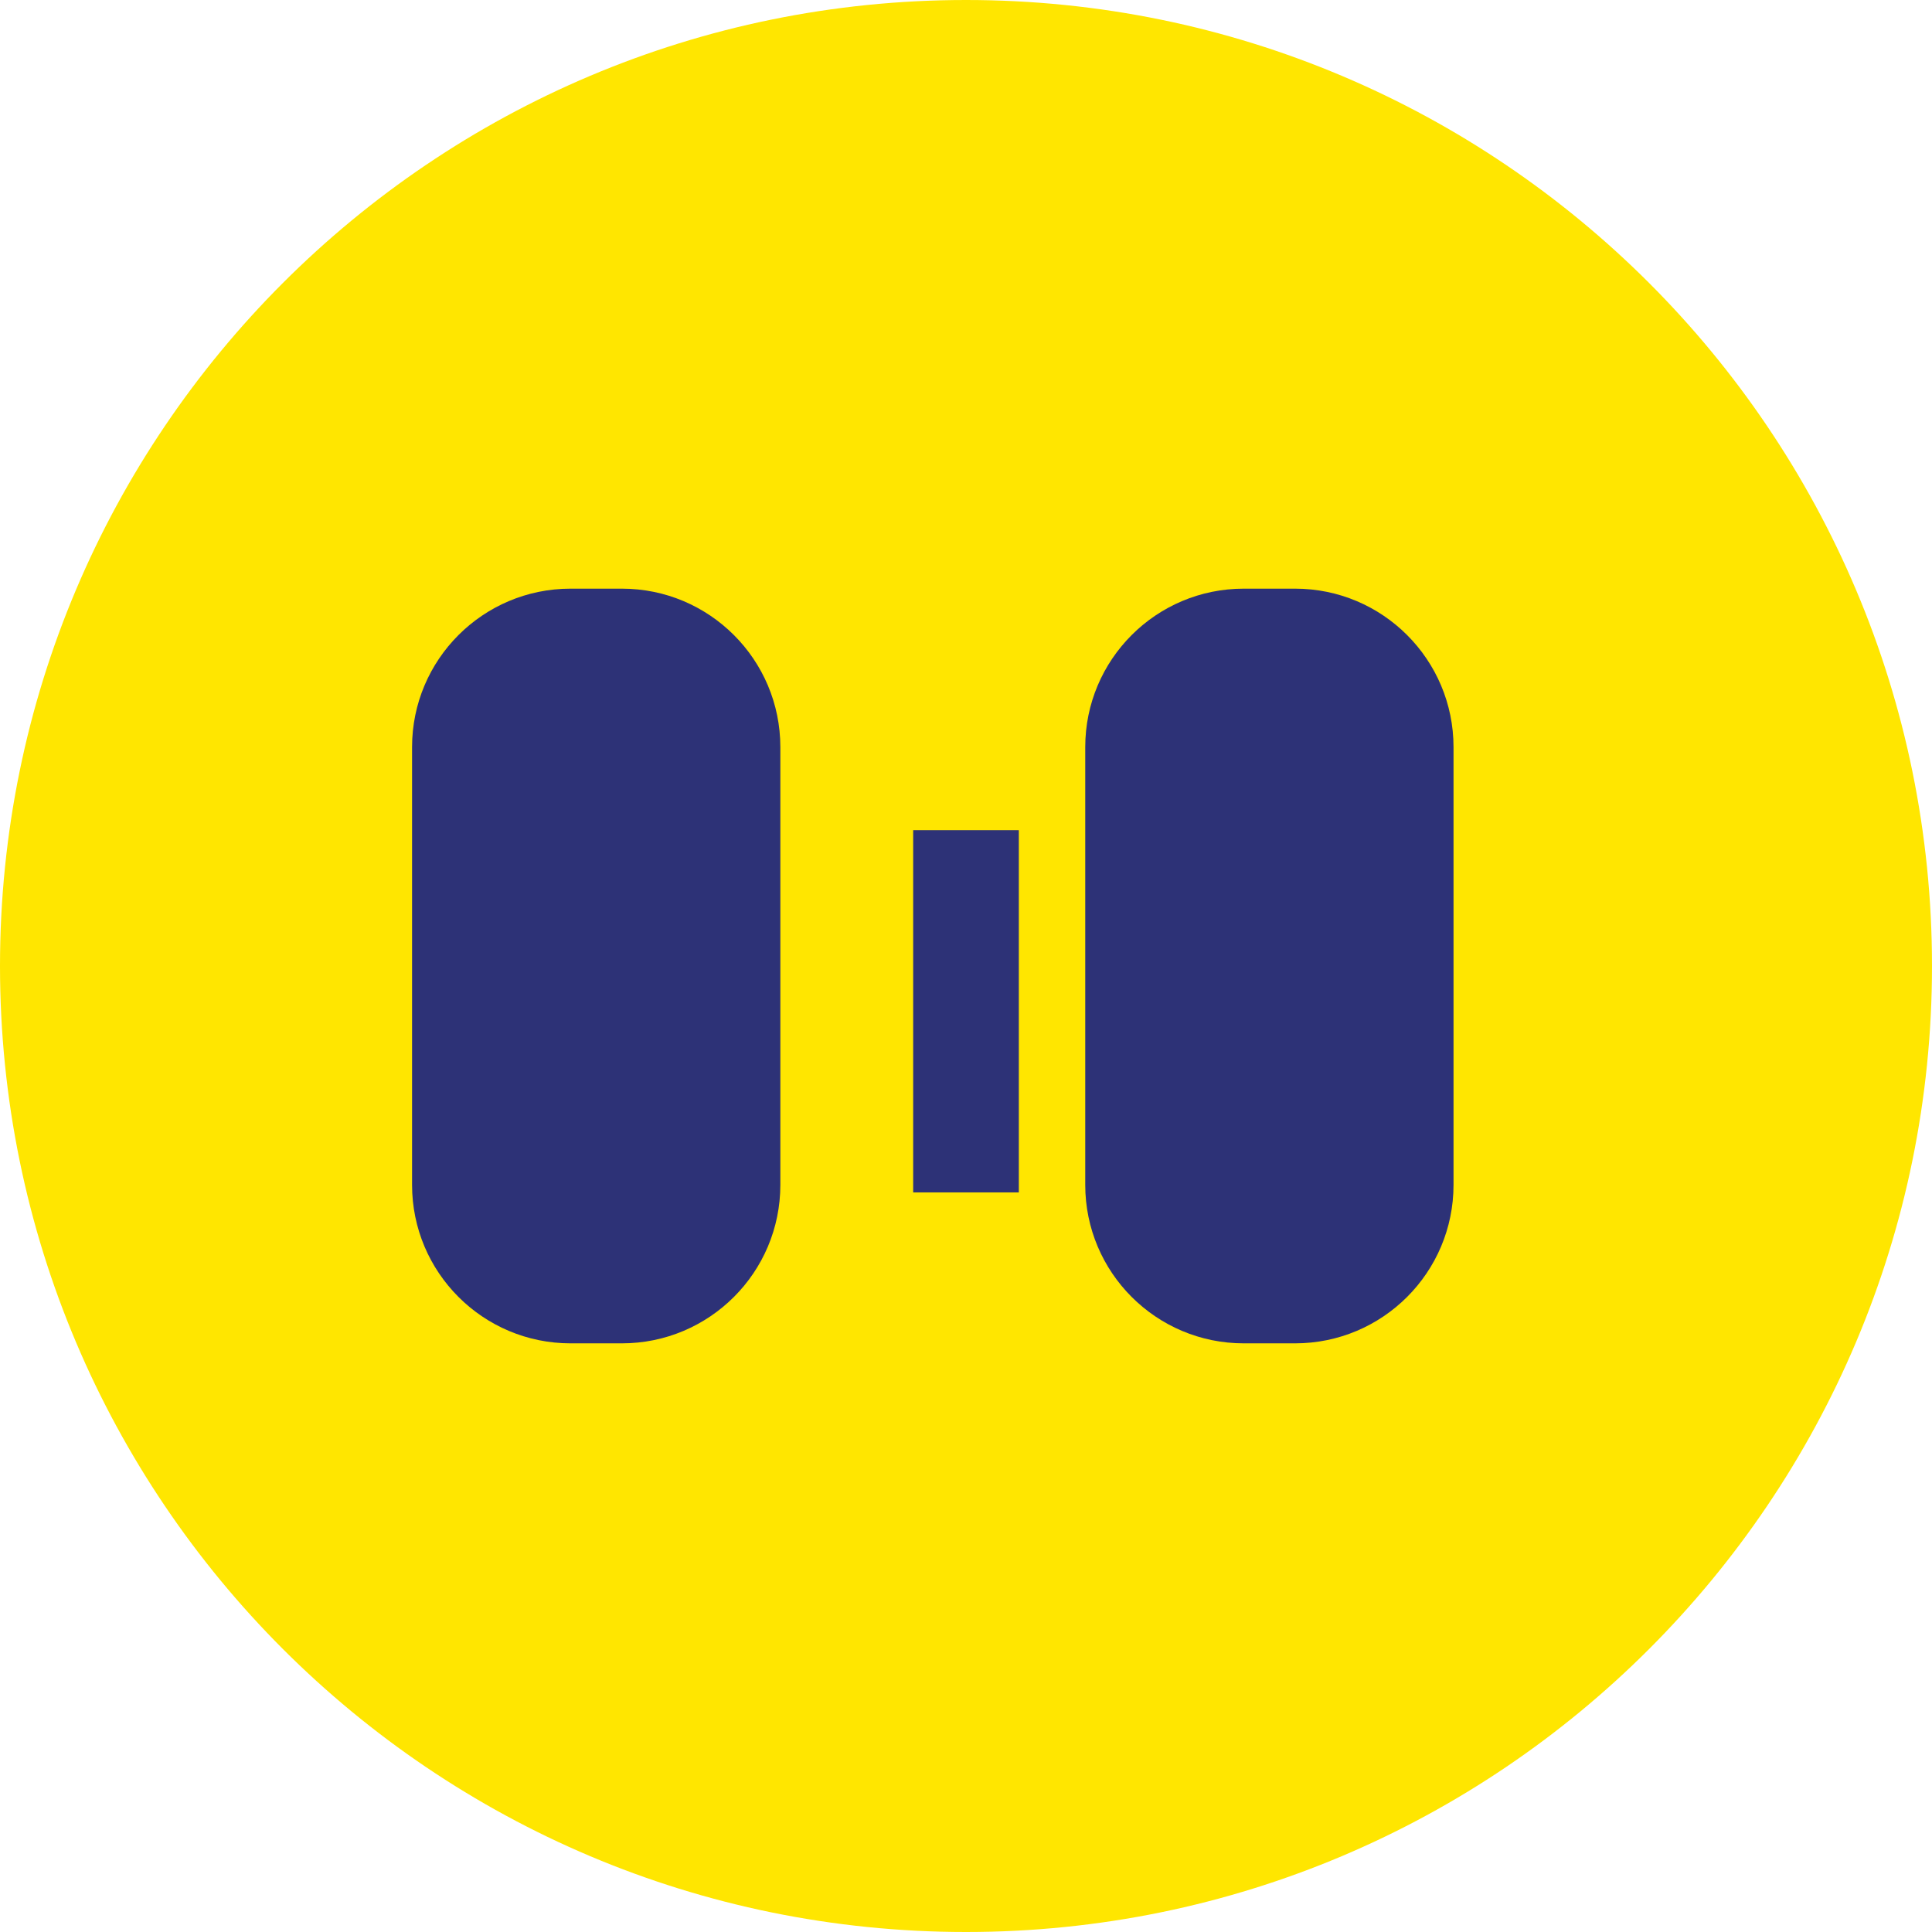
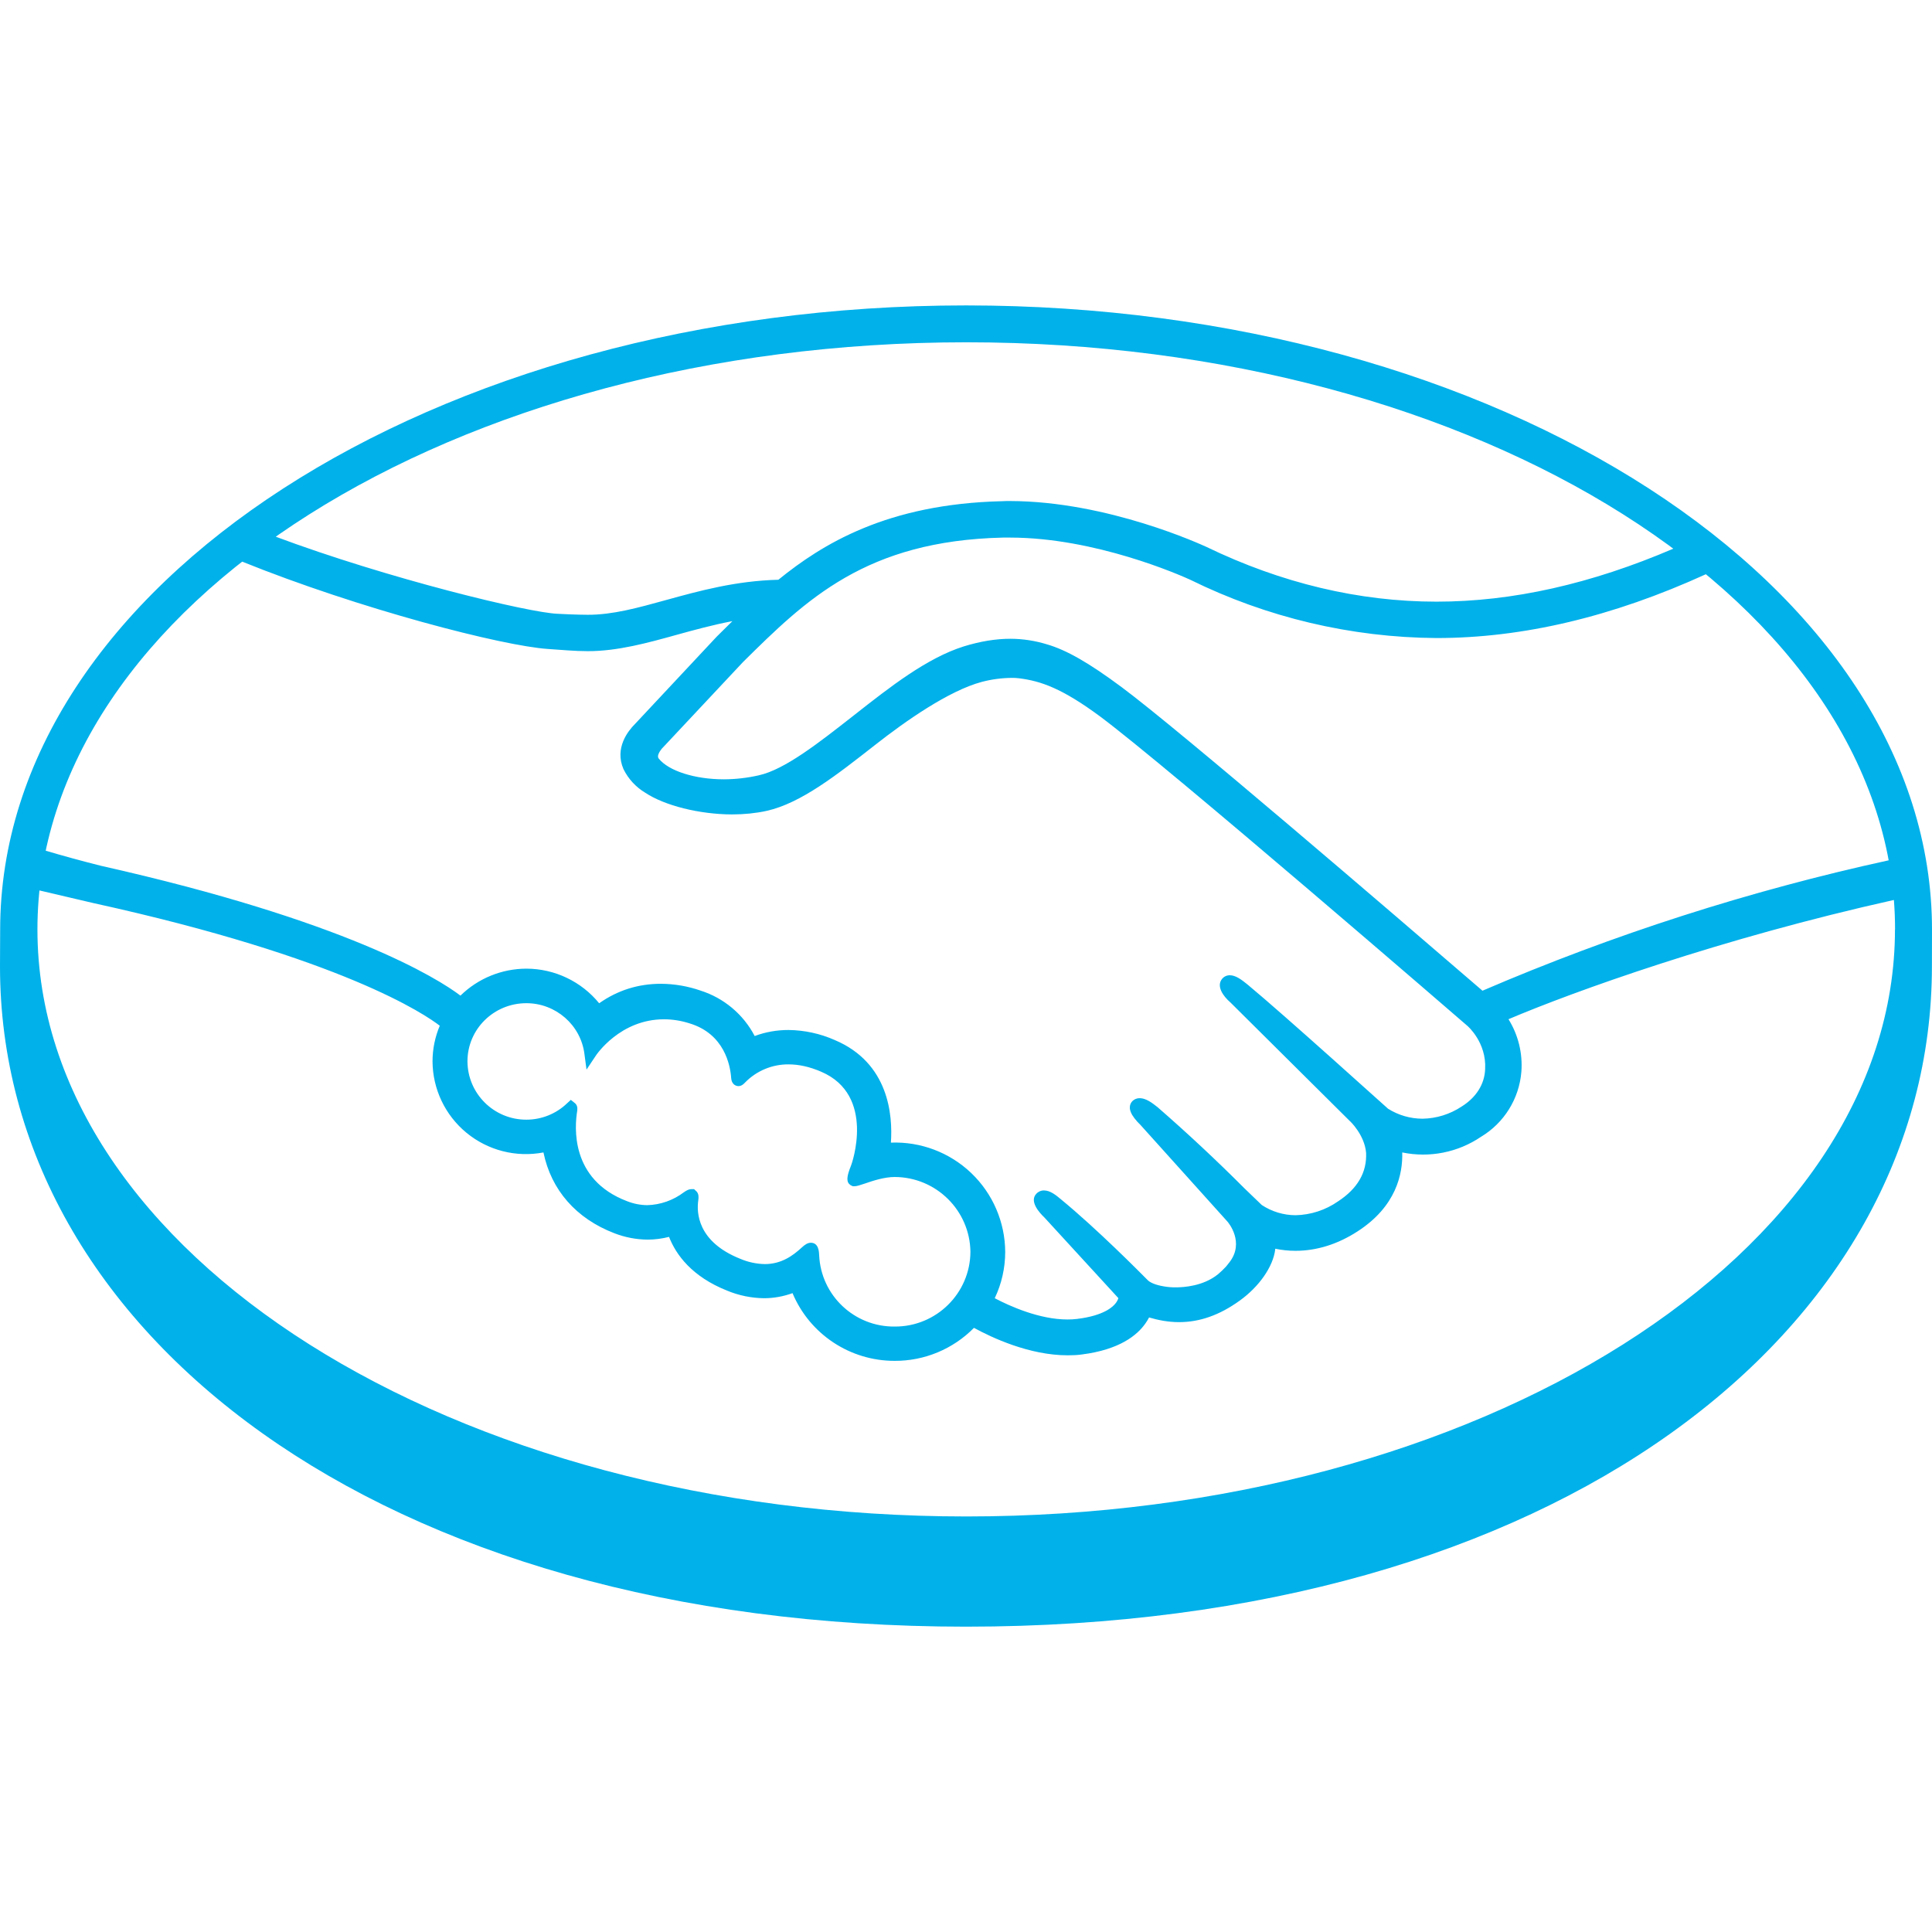
- <svg xmlns="http://www.w3.org/2000/svg" viewBox="0 0 256 256">
-   <circle cx="128" cy="128" r="128" fill="#FFE600" />
-   <path d="M82.4 78h-6.8c-11.6 0-21 9.4-21 21v58c0 11.6 9.4 21 21 21h6.8c11.6 0 21-9.4 21-21V99c0-11.6-9.4-21-21-21zm89.2 0h-6.8c-11.6 0-21 9.4-21 21v58c0 11.6 9.4 21 21 21h6.8c11.6 0 21-9.4 21-21V99c0-11.6-9.4-21-21-21z" fill="#2D3277" />
-   <path d="M121 110h14v48h-14z" fill="#2D3277" />
+ <svg xmlns="http://www.w3.org/2000/svg" fill="#00B1EA" role="img" viewBox="0 0 24 24">
+   <path d="M11.115 16.479a.93.927 0 0 1-.939-.886c-.002-.042-.006-.155-.103-.155-.04 0-.074.023-.113.059-.112.103-.254.206-.46.206a.816.814 0 0 1-.305-.066c-.535-.214-.542-.578-.521-.725.006-.038.007-.08-.02-.11l-.032-.03h-.034c-.027 0-.055.012-.093.039a.788.786 0 0 1-.454.16.7.699 0 0 1-.253-.05c-.708-.27-.65-.928-.617-1.126.005-.041-.005-.072-.03-.092l-.05-.04-.047.043a.728.726 0 0 1-.505.203.73.728 0 0 1-.732-.725c0-.4.328-.722.732-.722.364 0 .675.27.721.63l.026.195.11-.165c.01-.018.307-.46.852-.46.102 0 .21.016.316.05.434.13.508.52.519.68.008.094.075.1.09.1.037 0 .064-.024.083-.045a.746.744 0 0 1 .54-.225c.128 0 .263.03.402.09.69.293.379 1.158.374 1.167-.058.144-.061.207-.005.244l.027.013h.02c.03 0 .07-.014.134-.035.093-.032.235-.08.367-.08a.944.942 0 0 1 .94.93.936.934 0 0 1-.94.928zm7.302-4.171c-1.138-.98-3.768-3.24-4.481-3.77-.406-.302-.685-.462-.928-.533a1.559 1.554 0 0 0-.456-.07c-.182 0-.376.032-.58.095-.46.145-.918.505-1.362.854l-.023.018c-.414.324-.84.66-1.164.73a1.986 1.98 0 0 1-.43.049c-.362 0-.687-.104-.81-.258-.02-.025-.007-.066.04-.125l.008-.008 1-1.067c.783-.774 1.525-1.506 3.23-1.545h.085c1.062 0 2.12.469 2.24.524a7.03 7.03 0 0 0 3.056.724c1.076 0 2.188-.263 3.354-.795a9.135 9.11 0 0 0-.405-.317c-1.025.44-2.003.66-2.946.66-.962 0-1.925-.229-2.858-.68-.05-.022-1.22-.567-2.44-.57-.032 0-.065 0-.096.002-1.434.033-2.24.536-2.782.976-.528.013-.982.138-1.388.25-.361.1-.673.186-.979.185-.125 0-.35-.01-.37-.012-.35-.01-2.115-.437-3.518-.962-.143.1-.28.203-.415.31 1.466.593 3.25 1.053 3.812 1.089.157.01.323.027.491.027.372 0 .744-.103 1.104-.203.213-.059.446-.123.692-.17l-.196.194-1.017 1.087c-.08.08-.254.294-.14.557a.705.703 0 0 0 .268.292c.243.162.677.27 1.08.271.152 0 .297-.015.43-.044.427-.095.874-.448 1.349-.82.377-.296.913-.672 1.323-.782a1.494 1.49 0 0 1 .37-.05.611.61 0 0 1 .095.005c.27.034.533.125 1.003.472.835.62 4.531 3.815 4.566 3.846.002.002.238.203.22.537-.007.186-.11.352-.294.466a.902.9 0 0 1-.484.15.804.802 0 0 1-.428-.124c-.014-.01-1.28-1.157-1.746-1.543-.074-.06-.146-.115-.22-.115a.122.122 0 0 0-.096.045c-.073.09.01.212.105.294l1.48 1.47c.002 0 .184.17.204.395.012.244-.106.447-.35.606a.957.955 0 0 1-.526.171.766.764 0 0 1-.42-.127l-.214-.206a21.035 20.978 0 0 0-1.08-1.009c-.072-.058-.148-.112-.221-.112a.127.127 0 0 0-.094.038c-.033.037-.056.103.028.212a.698.696 0 0 0 .075.083l1.078 1.198c.01.01.222.26.024.511l-.038.048a1.18 1.178 0 0 1-.1.096c-.184.15-.43.164-.527.164a.8.798 0 0 1-.147-.012c-.106-.018-.178-.048-.212-.089l-.013-.013c-.06-.06-.602-.609-1.054-.98-.059-.05-.133-.11-.21-.11a.128.128 0 0 0-.096.042c-.09.096.044.24.1.293l.92 1.003a.204.204 0 0 1-.033.062c-.033.044-.144.155-.479.196a.91.907 0 0 1-.122.007c-.345 0-.712-.164-.902-.264a1.343 1.34 0 0 0 .13-.576 1.368 1.365 0 0 0-1.42-1.357c.024-.342-.025-.99-.697-1.274a1.455 1.452 0 0 0-.575-.125c-.146 0-.287.025-.42.075a1.153 1.15 0 0 0-.671-.564 1.52 1.515 0 0 0-.494-.085c-.28 0-.537.08-.767.242a1.168 1.165 0 0 0-.903-.43 1.173 1.17 0 0 0-.82.335c-.287-.217-1.425-.93-4.467-1.613a17.39 17.344 0 0 1-.692-.189 4.822 4.82 0 0 0-.077.494l.67.157c3.108.682 4.136 1.391 4.309 1.525a1.145 1.142 0 0 0-.09.442 1.16 1.158 0 0 0 1.378 1.132c.096.467.406.821.879 1.003a1.165 1.162 0 0 0 .415.08c.09 0 .179-.012.266-.034.086.22.282.493.722.668a1.233 1.23 0 0 0 .457.094c.122 0 .241-.022.355-.063a1.373 1.37 0 0 0 1.269.841c.37.002.726-.147.985-.41.221.121.688.341 1.163.341.06 0 .118-.002.175-.01.47-.059.689-.24.789-.382a.571.57 0 0 0 .048-.078c.11.032.234.058.373.058.255 0 .501-.086.75-.265.244-.174.418-.424.444-.637v-.01c.083.017.167.026.251.026.265 0 .527-.082.773-.242.48-.31.562-.715.554-.98a1.28 1.279 0 0 0 .978-.194 1.04 1.04 0 0 0 .502-.808 1.088 1.085 0 0 0-.16-.653c.804-.342 2.636-1.003 4.795-1.483a4.734 4.721 0 0 0-.067-.492 27.742 27.667 0 0 0-5.049 1.62zm5.123-.763c0 4.027-5.166 7.293-11.537 7.293-6.372 0-11.538-3.266-11.538-7.293 0-4.028 5.165-7.293 11.539-7.293 6.371 0 11.537 3.265 11.537 7.293zm.46.004c0-4.272-5.374-7.755-12-7.755S.002 7.277.002 11.55L0 12.004c0 4.533 4.695 8.203 11.999 8.203 7.347 0 12-3.67 12-8.204z" />
</svg>
